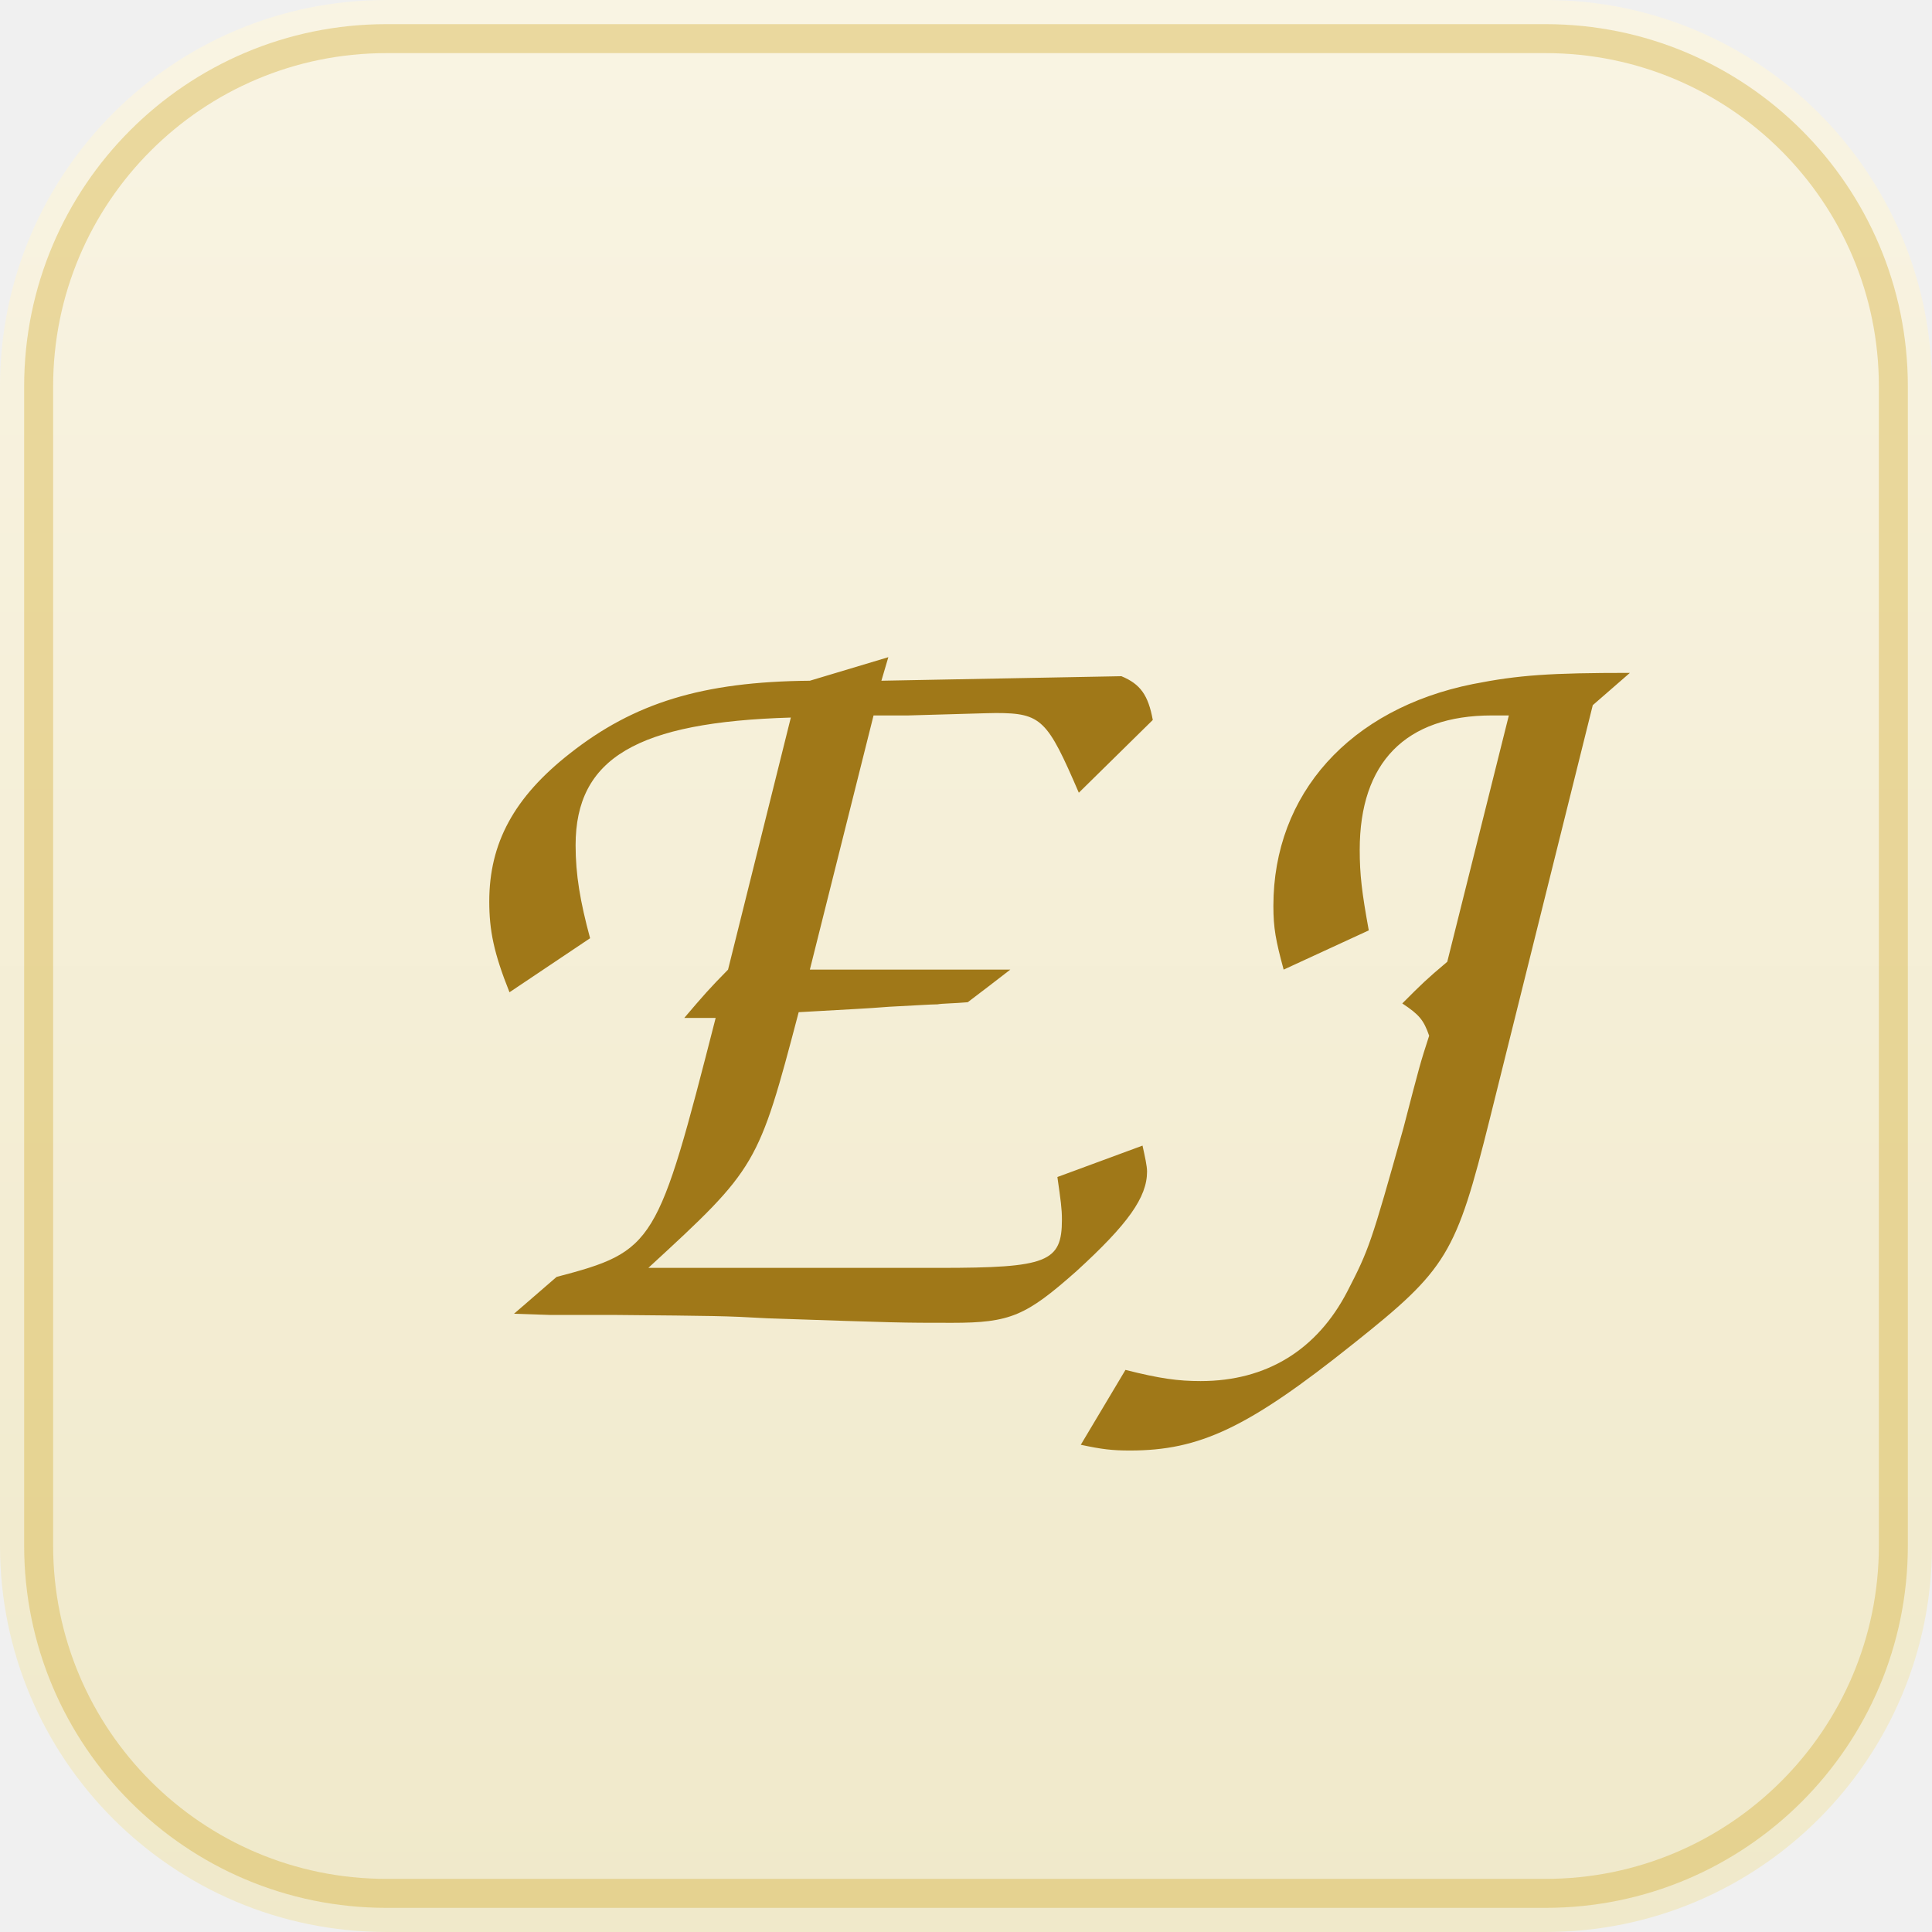
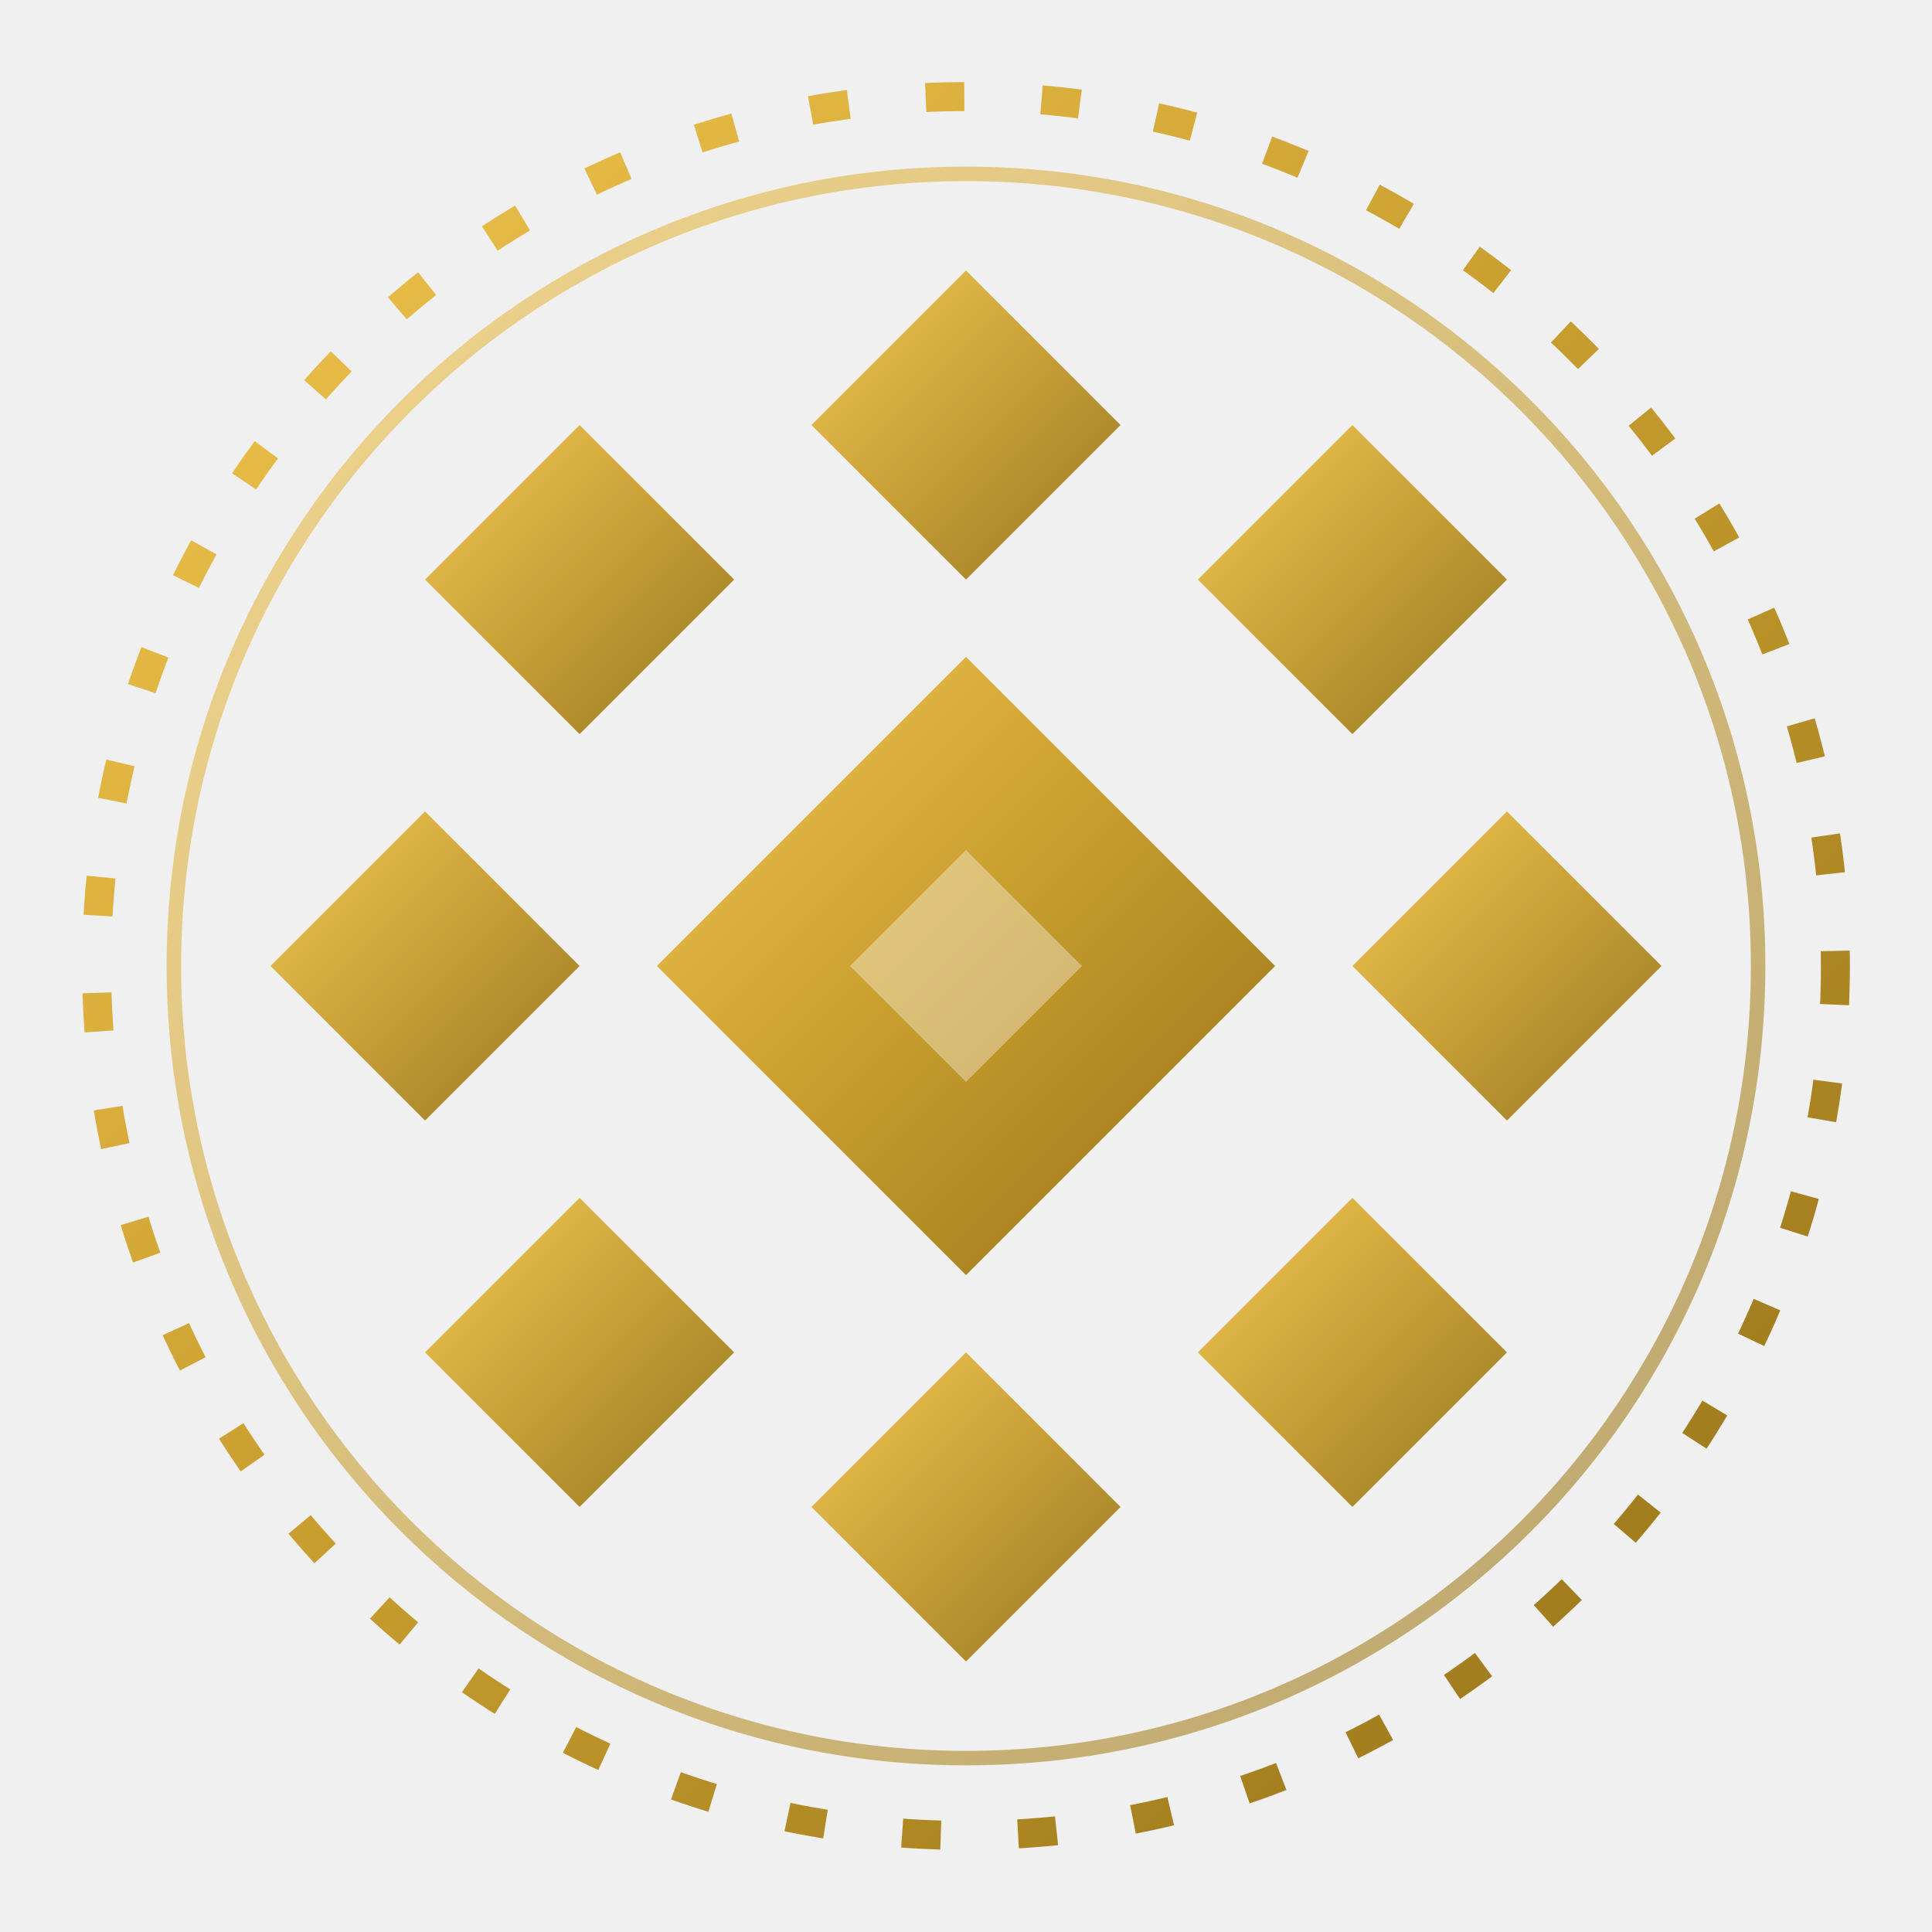
<svg xmlns="http://www.w3.org/2000/svg" viewBox="0 0 100 100" width="100" height="100">
  <defs>
-     <linearGradient id="bg" x1="0" y1="0" x2="0" y2="1">
-       <stop offset="0%" stop-color="#F9F4E3" />
-       <stop offset="100%" stop-color="#F0E9CA" />
+     <linearGradient id="gold" x1="0" y1="0" x2="1" y2="1">
+       <stop offset="0%" stop-color="#F3C64F" />
+       <stop offset="50%" stop-color="#C69C2E" />
+       <stop offset="100%" stop-color="#947118" />
    </linearGradient>
-     <clipPath id="rr">
-       <rect width="100" height="100" rx="20" ry="20" />
-     </clipPath>
  </defs>
-   <rect width="100" height="100" rx="20" fill="url(#bg)" />
-   <rect x="2" y="2" width="96" height="96" rx="18" fill="none" stroke="rgba(212,175,55,0.4)" stroke-width="1.5" />
-   <text x="50" y="68" font-family="'Snell Roundhand', 'Apple Chancery', cursive" font-size="58" fill="#A07818" text-anchor="middle" letter-spacing="-1">EJ</text>
+   <circle cx="50" cy="50" r="45" fill="none" stroke="url(#gold)" stroke-width="1.5" stroke-dasharray="2 4" />
+   <circle cx="50" cy="50" r="41" fill="none" stroke="url(#gold)" stroke-width="0.75" opacity="0.6" />
+   <polygon points="50,34 66,50 50,66 34,50" fill="url(#gold)" />
+   <polygon points="50,14 58,22 50,30 42,22" fill="url(#gold)" opacity="0.95" />
+   <polygon points="50,70 58,78 50,86 42,78" fill="url(#gold)" opacity="0.95" />
+   <polygon points="22,42 30,50 22,58 14,50" fill="url(#gold)" opacity="0.95" />
+   <polygon points="78,42 86,50 78,58 70,50" fill="url(#gold)" opacity="0.95" />
+   <polygon points="30,22 38,30 30,38 22,30" fill="url(#gold)" opacity="0.95" />
+   <polygon points="70,22 78,30 70,38 62,30" fill="url(#gold)" opacity="0.95" />
+   <polygon points="30,62 38,70 30,78 22,70" fill="url(#gold)" opacity="0.95" />
+   <polygon points="70,62 78,70 70,78 62,70" fill="url(#gold)" opacity="0.95" />
+   <polygon points="50,44 56,50 50,56 44,50" fill="#FFF" opacity="0.35" />
</svg>
